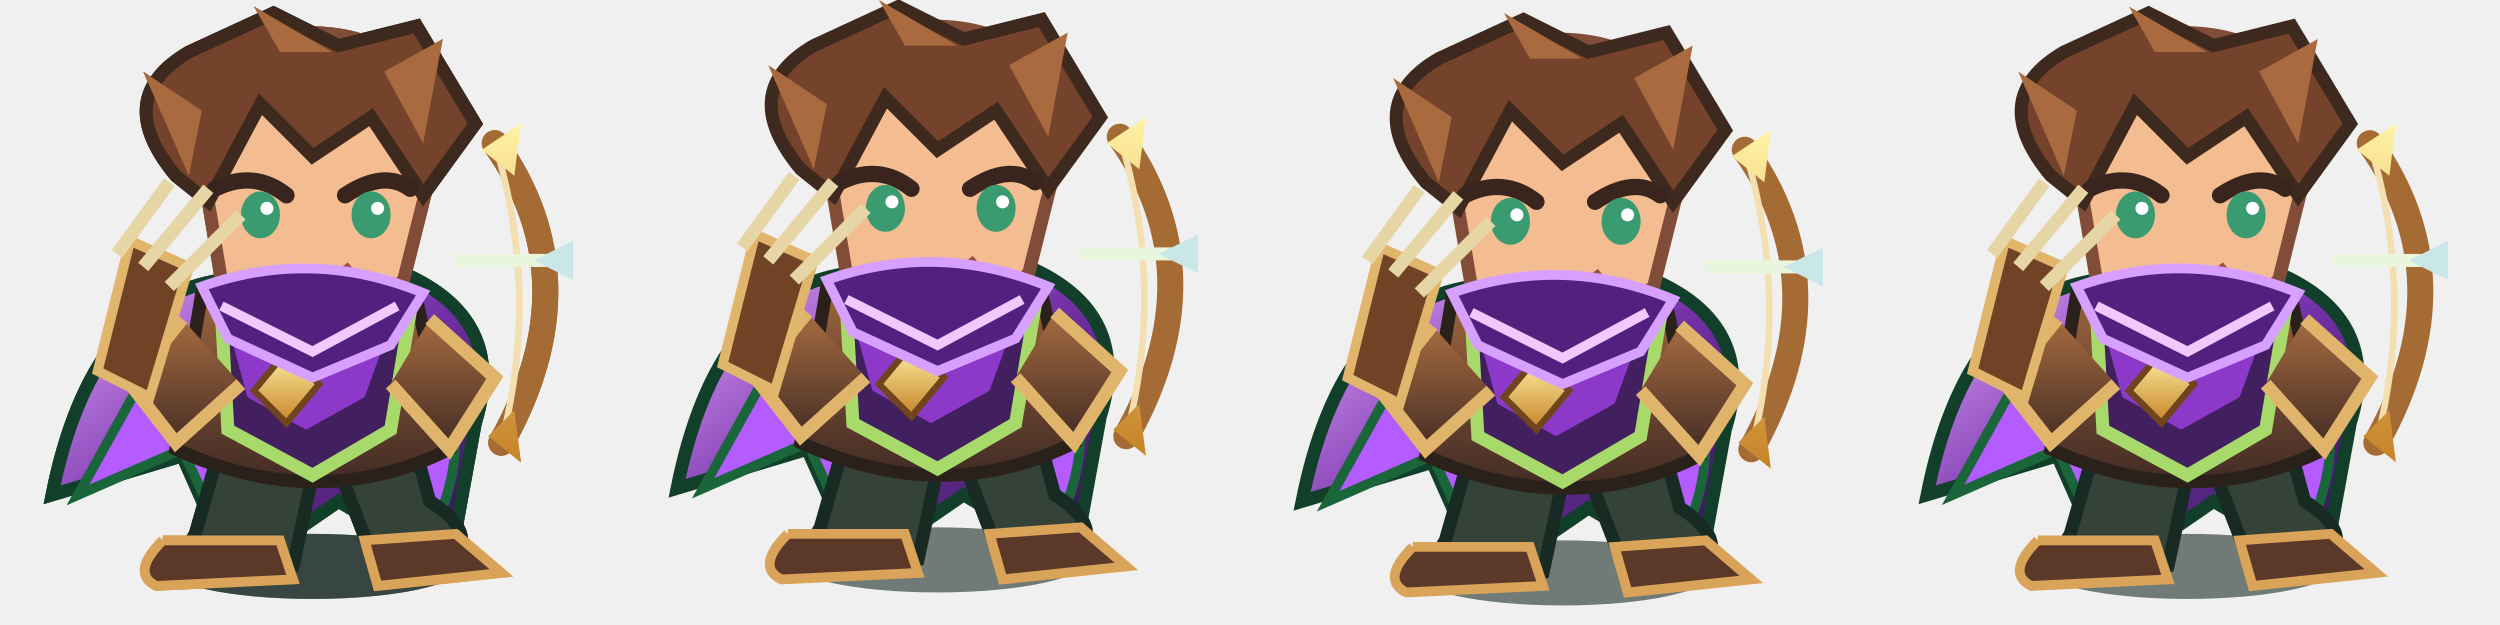
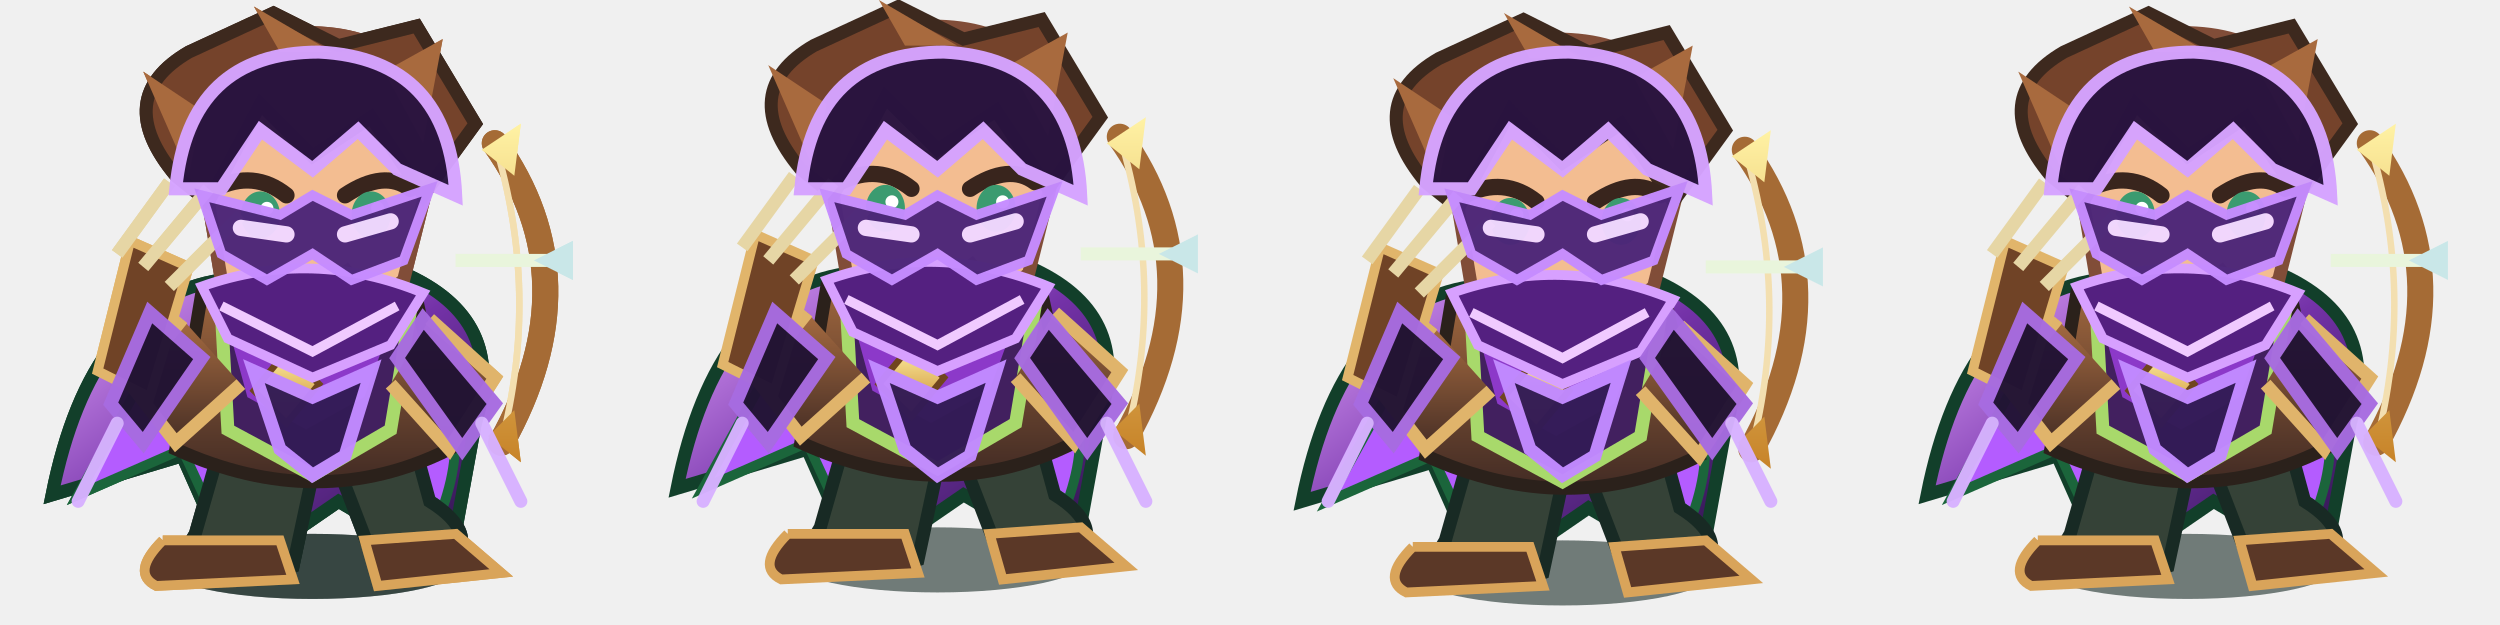
<svg xmlns="http://www.w3.org/2000/svg" viewBox="0 0 384 96">
  <defs>
    <linearGradient id="cape" x2="1" y2="1">
      <stop stop-color="#e3a5ff" />
      <stop offset=".5" stop-color="#7432a8" />
      <stop offset="1" stop-color="#24113f" />
    </linearGradient>
    <linearGradient id="leather" x2="0" y2="1">
      <stop stop-color="#a66b40" />
      <stop offset="1" stop-color="#422b24" />
    </linearGradient>
    <linearGradient id="gold" x2="0" y2="1">
      <stop stop-color="#fff2a4" />
      <stop offset="1" stop-color="#c78328" />
    </linearGradient>
  </defs>
  <g id="ranger">
    <ellipse cx="48" cy="87" rx="23" ry="5" fill="#071b16" opacity=".55" />
    <path d="M34 43Q14 46 8 76L28 70 36 88 52 77 69 87 73 65Q78 49 62 42Z" fill="url(#cape)" stroke="#123f2a" stroke-width="2" />
    <path d="M22 58 12 76 28 69 34 82 40 58M61 53Q74 61 68 78L56 70Z" fill="#b45cff" stroke="#1b653b" stroke-width="1.5" />
    <path d="M34 68 30 82 27 87Q34 91 45 87L48 73M52 72 57 85 69 87Q74 82 66 77L63 66Z" fill="#354237" stroke="#182a24" stroke-width="2" />
    <path d="M25 83 43 83 45 89 24 90Q20 88 25 83M56 83 70 82 77 88 58 90Z" fill="#5b3827" stroke="#d9a45a" stroke-width="1.5" />
    <path d="M31 45Q47 39 64 46L69 69Q49 79 27 69Z" fill="url(#leather)" stroke="#2b211b" stroke-width="2" />
    <path d="M34 48 48 54 63 48 60 66 48 73 35 66Z" fill="#42205f" stroke="#a8d96b" stroke-width="2" />
    <path d="M35 50 47 56 60 50 56 61 47 66 38 61Z" fill="#8c39c9" />
    <path d="M44 54 49 59 44 65 39 60Z" fill="url(#gold)" stroke="#70451e" />
    <path d="M28 49 20 59 27 68 37 59M66 49 76 58 69 69 60 59" fill="url(#leather)" stroke="#e0b46b" stroke-width="2" />
    <path d="M30 19Q30 5 47 5Q66 5 67 23L62 43Q49 54 34 43Z" fill="#f3bd91" stroke="#814d38" stroke-width="2" />
    <path d="M27 27Q17 15 29 8L42 2 52 7 64 4 73 19 65 30 57 18 48 24 40 16 32 31Z" fill="#75432b" stroke="#3d291e" stroke-width="2" />
    <path d="M31 17 22 11 29 27M43 8 39 1 51 8M59 11 68 6 65 22" fill="#a86a3e" />
    <path d="M33 29Q39 26 44 30M53 30Q59 26 63 29" fill="none" stroke="#39251d" stroke-width="2.5" stroke-linecap="round" />
    <ellipse cx="40" cy="33" rx="3" ry="3.6" fill="#3b9b70" />
    <ellipse cx="57" cy="33" rx="3" ry="3.6" fill="#3b9b70" />
    <circle cx="41" cy="32" r="1" fill="#fff" />
    <circle cx="58" cy="32" r="1" fill="#fff" />
    <path d="M45 42Q49 45 54 41" fill="none" stroke="#9a5142" stroke-width="1.8" />
    <path d="M31 44Q48 38 65 45L60 53 48 58 35 52Z" fill="#542080" stroke="#d7a0ff" stroke-width="1.5" />
    <path d="M34 47 48 54 61 47" fill="none" stroke="#f0caff" stroke-width="1.5" />
    <path d="M76 22Q91 43 77 68" fill="none" stroke="#a56b35" stroke-width="4" stroke-linecap="round" />
    <path d="M76 22Q83 45 77 68" fill="none" stroke="#f3dfb0" />
    <path d="M74 23 80 19 79 27M75 67 80 71 79 63" fill="url(#gold)" />
    <path d="M70 40 84 40" stroke="#e9f5dc" stroke-width="2" />
    <path d="M82 40 88 37 88 43Z" fill="#c9e7e8" />
    <path d="M20 37 15 57 23 61 29 41Z" fill="#704326" stroke="#e1b56b" stroke-width="1.5" />
    <path d="m18 39 8-11m-4 13 10-12m-6 15 11-11" stroke="#e6d6a5" stroke-width="2" />
  </g>
  <use href="#ranger" />
  <use href="#ranger" x="96" y="-1" />
  <use href="#ranger" x="192" y="1" />
  <use href="#ranger" x="288" />
+   <g data-hero-finish="shadow">
+     <g transform="translate(0,0)">
+       <g opacity=".97">
+         <path d="M27 29Q29 8 49 8Q69 9 70 30L61 26 55 20 48 26 40 20 34 29Z" fill="#28133f" stroke="#d5a2ff" stroke-width="2" />
+         <path d="M31 30 43 33 48 30 54 33 66 29 62 40 54 43 48 39 41 43 34 39Z" fill="#4c2678" stroke="#c58cff" stroke-width="1.5" />
+         <path d="M37 35 44 36M53 36 60 34" stroke="#f1d7ff" stroke-width="2.5" stroke-linecap="round" />
+         <path d="M39 57 48 61 57 57 53 70 48 73 43 69Z" fill="#321b55" stroke="#c18aff" stroke-width="2" />
+         <path d="M23 48 17 62 22 68 31 55Z M65 49 76 62 71 69 61 55Z" fill="#211333" stroke="#a76be0" stroke-width="2" />
+         <path d="M18 65 12 77M74 65 80 77" stroke="#d7b1ff" stroke-width="2" stroke-linecap="round" />
+       </g>
+     </g>
+     <g transform="translate(96,0)">
+       <g opacity=".97">
+         <path d="M27 29Q29 8 49 8Q69 9 70 30L61 26 55 20 48 26 40 20 34 29Z" fill="#28133f" stroke="#d5a2ff" stroke-width="2" />
+         <path d="M31 30 43 33 48 30 54 33 66 29 62 40 54 43 48 39 41 43 34 39Z" fill="#4c2678" stroke="#c58cff" stroke-width="1.5" />
+         <path d="M37 35 44 36M53 36 60 34" stroke="#f1d7ff" stroke-width="2.5" stroke-linecap="round" />
+         <path d="M39 57 48 61 57 57 53 70 48 73 43 69Z" fill="#321b55" stroke="#c18aff" stroke-width="2" />
+         <path d="M23 48 17 62 22 68 31 55Z M65 49 76 62 71 69 61 55Z" fill="#211333" stroke="#a76be0" stroke-width="2" />
+         <path d="M18 65 12 77M74 65 80 77" stroke="#d7b1ff" stroke-width="2" stroke-linecap="round" />
+       </g>
+     </g>
+     <g transform="translate(192,0)">
+       <g opacity=".97">
+         <path d="M27 29Q29 8 49 8Q69 9 70 30L61 26 55 20 48 26 40 20 34 29Z" fill="#28133f" stroke="#d5a2ff" stroke-width="2" />
+         <path d="M31 30 43 33 48 30 54 33 66 29 62 40 54 43 48 39 41 43 34 39Z" fill="#4c2678" stroke="#c58cff" stroke-width="1.5" />
+         <path d="M37 35 44 36M53 36 60 34" stroke="#f1d7ff" stroke-width="2.5" stroke-linecap="round" />
+         <path d="M39 57 48 61 57 57 53 70 48 73 43 69Z" fill="#321b55" stroke="#c18aff" stroke-width="2" />
+         <path d="M23 48 17 62 22 68 31 55Z M65 49 76 62 71 69 61 55Z" fill="#211333" stroke="#a76be0" stroke-width="2" />
+         <path d="M18 65 12 77M74 65 80 77" stroke="#d7b1ff" stroke-width="2" stroke-linecap="round" />
+       </g>
+     </g>
+     <g transform="translate(288,0)">
+       <g opacity=".97">
+         <path d="M27 29Q29 8 49 8Q69 9 70 30L61 26 55 20 48 26 40 20 34 29Z" fill="#28133f" stroke="#d5a2ff" stroke-width="2" />
+         <path d="M31 30 43 33 48 30 54 33 66 29 62 40 54 43 48 39 41 43 34 39Z" fill="#4c2678" stroke="#c58cff" stroke-width="1.5" />
+         <path d="M37 35 44 36M53 36 60 34" stroke="#f1d7ff" stroke-width="2.5" stroke-linecap="round" />
+         <path d="M39 57 48 61 57 57 53 70 48 73 43 69Z" fill="#321b55" stroke="#c18aff" stroke-width="2" />
+         <path d="M23 48 17 62 22 68 31 55Z M65 49 76 62 71 69 61 55Z" fill="#211333" stroke="#a76be0" stroke-width="2" />
+         <path d="M18 65 12 77M74 65 80 77" stroke="#d7b1ff" stroke-width="2" stroke-linecap="round" />
+       </g>
+     </g>
+   </g>
</svg>
